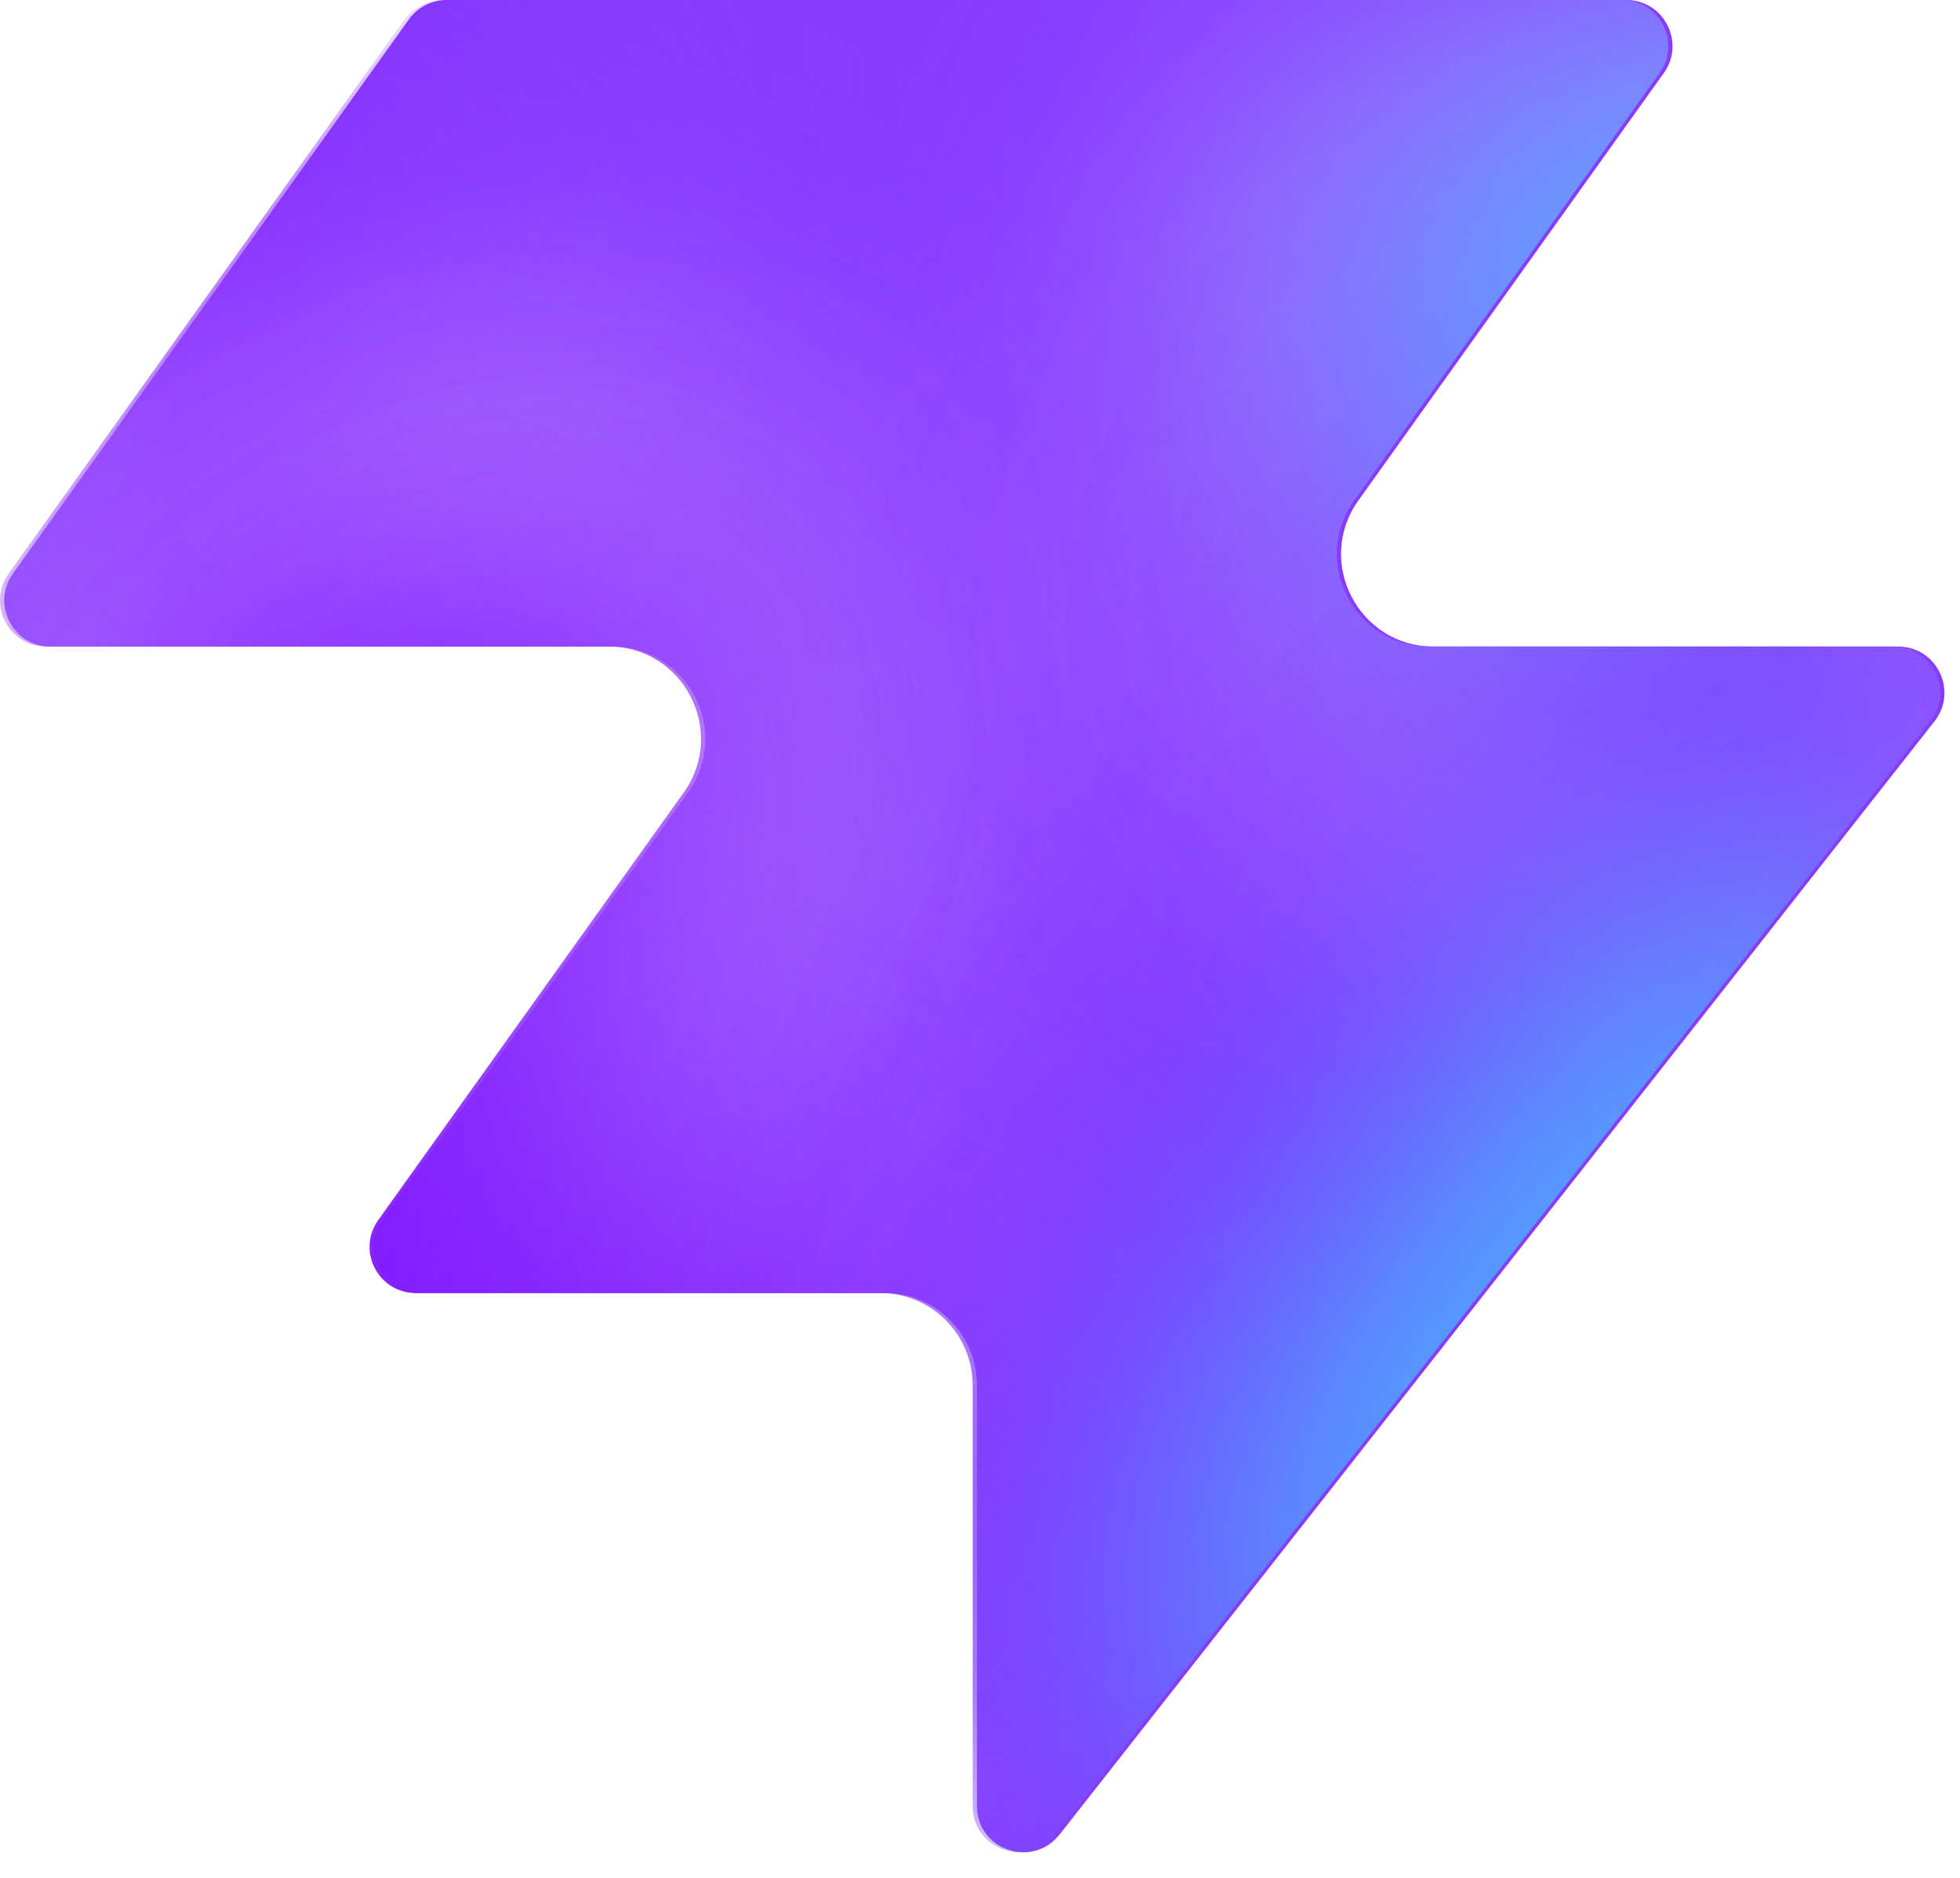
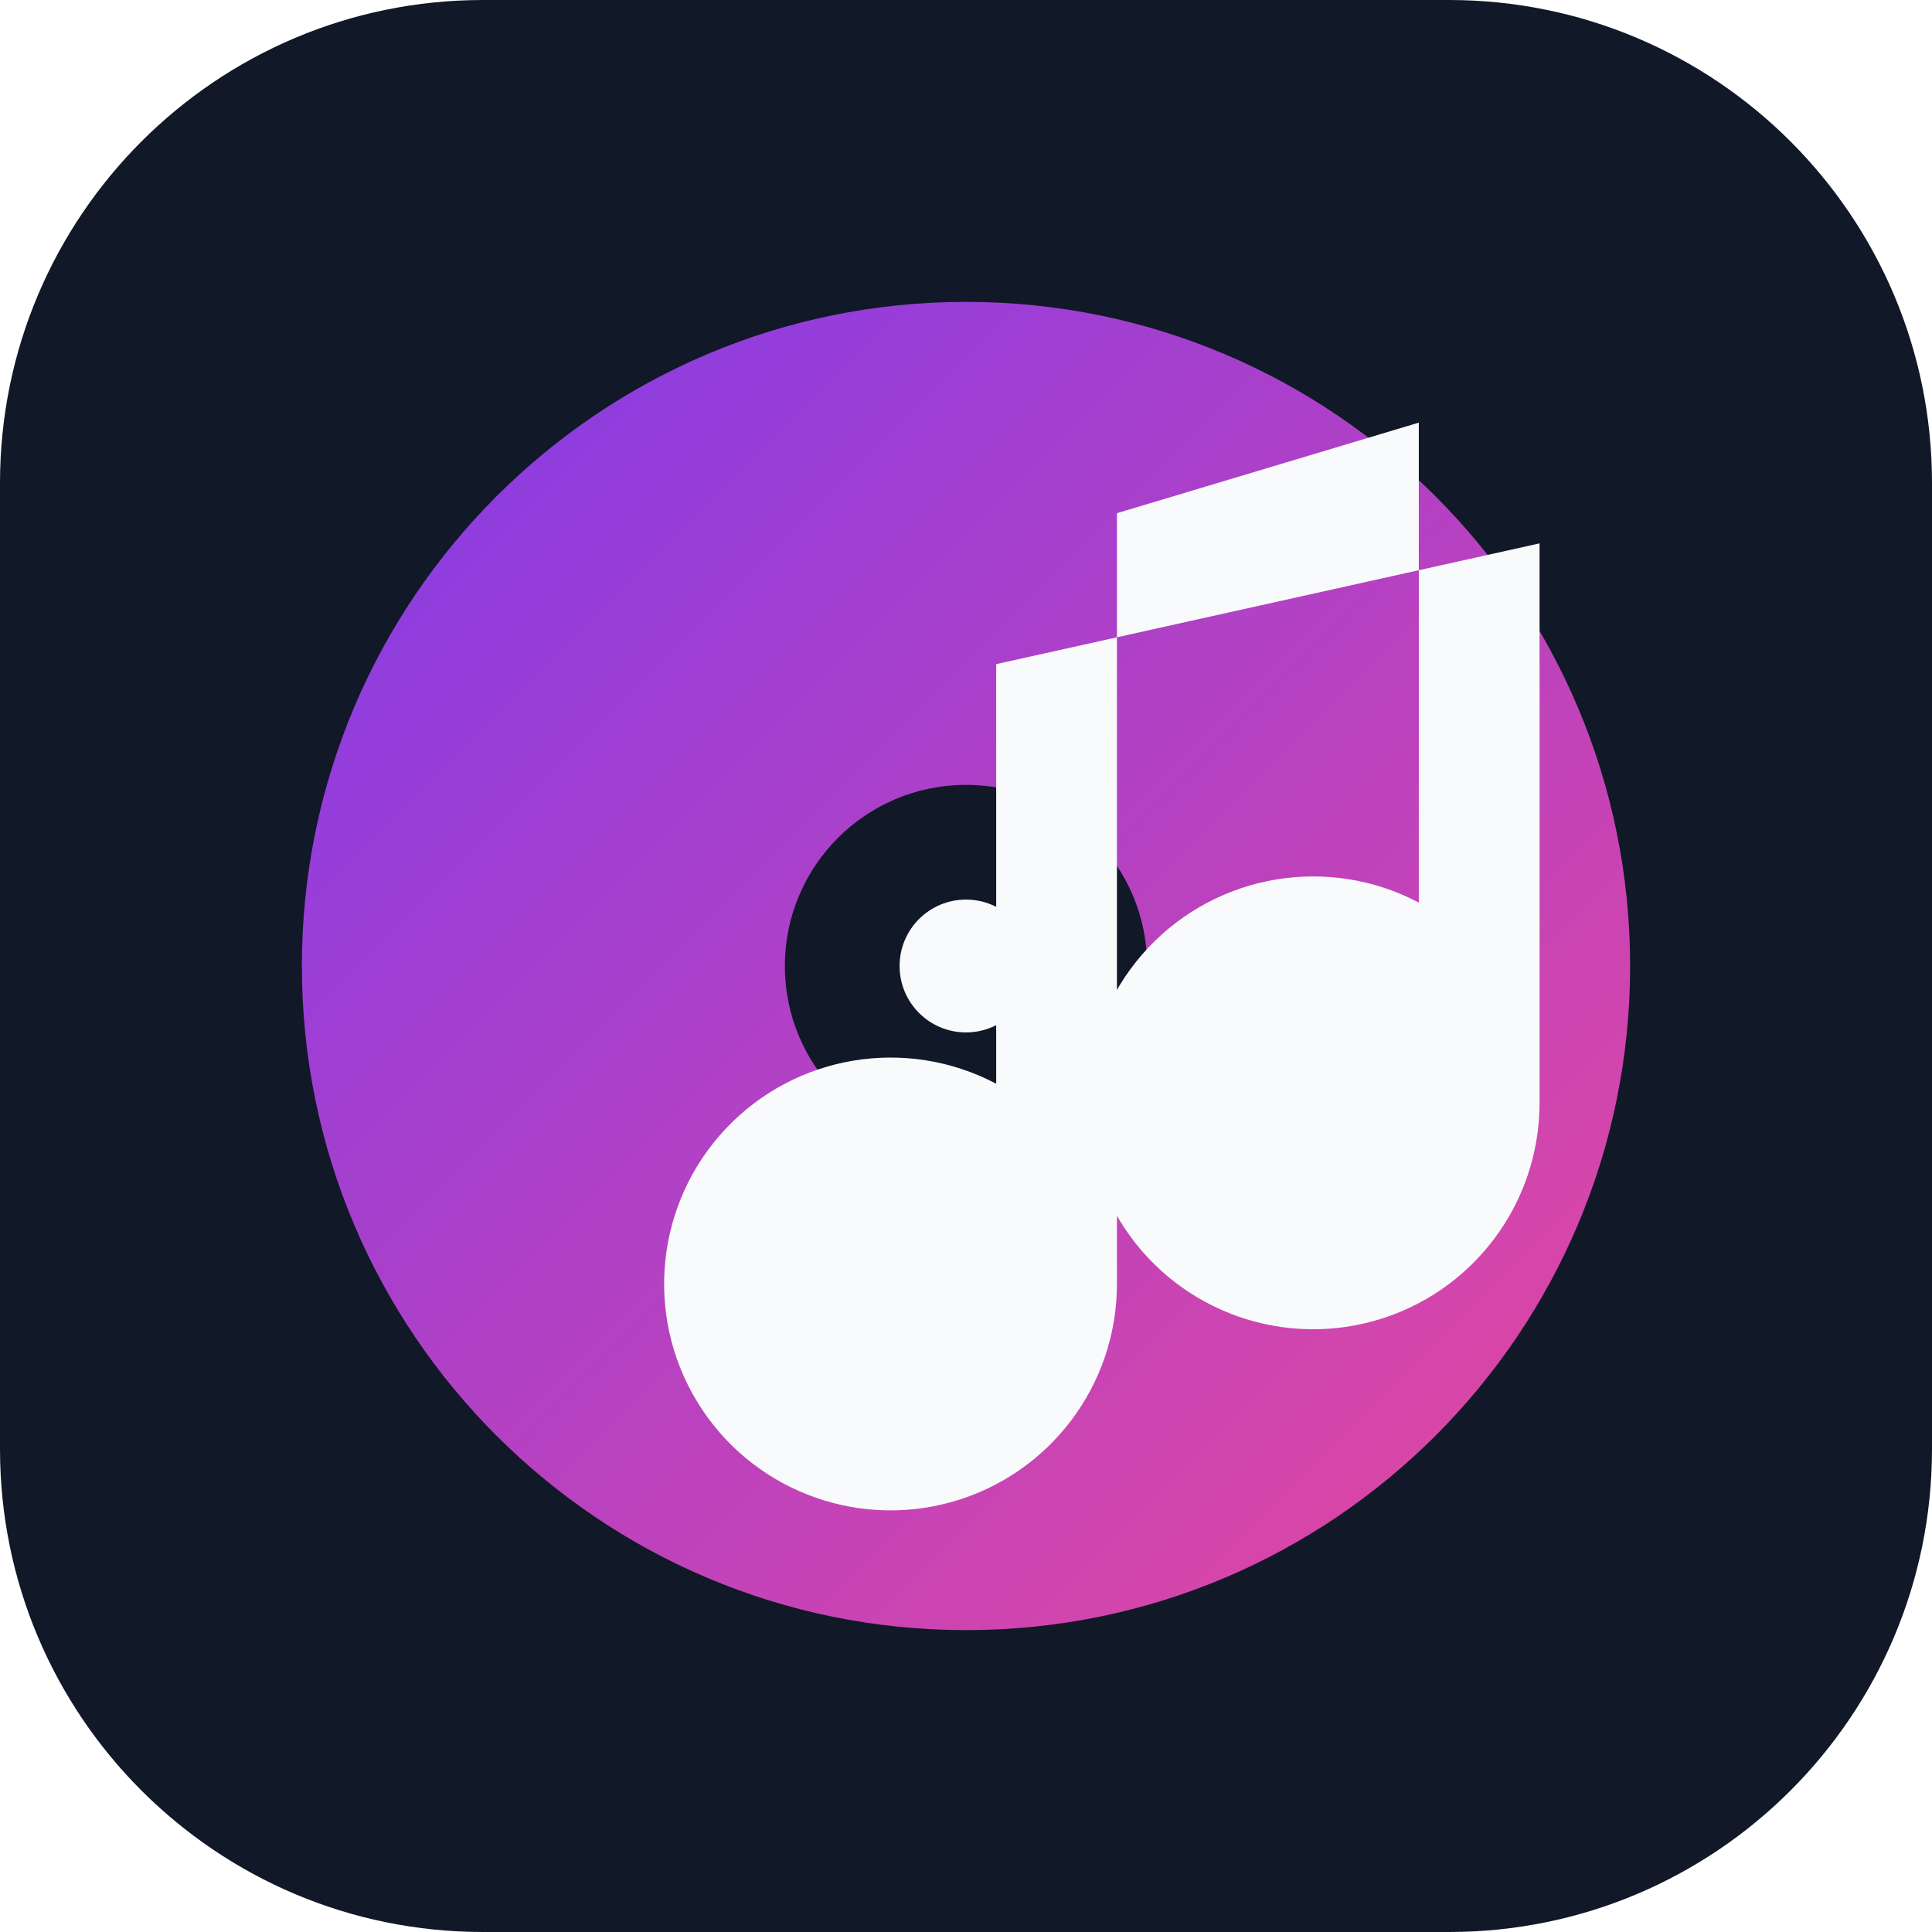
- <svg xmlns="http://www.w3.org/2000/svg" width="48" height="46" fill="none" viewBox="0 0 48 46">
-   <path fill="#863bff" d="M25.946 44.938c-.664.845-2.021.375-2.021-.698V33.937a2.26 2.26 0 0 0-2.262-2.262H10.287c-.92 0-1.456-1.04-.92-1.788l7.48-10.471c1.07-1.497 0-3.578-1.842-3.578H1.237c-.92 0-1.456-1.04-.92-1.788L10.013.474c.214-.297.556-.474.92-.474h28.894c.92 0 1.456 1.04.92 1.788l-7.48 10.471c-1.07 1.498 0 3.579 1.842 3.579h11.377c.943 0 1.473 1.088.89 1.83L25.947 44.94z" style="fill:#863bff;fill:color(display-p3 .525 .23 1);fill-opacity:1" />
-   <mask id="a" width="48" height="46" x="0" y="0" maskUnits="userSpaceOnUse" style="mask-type:alpha">
-     <path fill="#000" d="M25.842 44.938c-.664.844-2.021.375-2.021-.698V33.937a2.26 2.26 0 0 0-2.262-2.262H10.183c-.92 0-1.456-1.04-.92-1.788l7.48-10.471c1.07-1.498 0-3.579-1.842-3.579H1.133c-.92 0-1.456-1.04-.92-1.787L9.91.473c.214-.297.556-.474.92-.474h28.894c.92 0 1.456 1.04.92 1.788l-7.48 10.471c-1.07 1.498 0 3.578 1.842 3.578h11.377c.943 0 1.473 1.088.89 1.832L25.843 44.94z" style="fill:#000;fill-opacity:1" />
-   </mask>
-   <g mask="url(#a)">
-     <g filter="url(#b)">
-       <ellipse cx="5.508" cy="14.704" fill="#ede6ff" rx="5.508" ry="14.704" style="fill:#ede6ff;fill:color(display-p3 .927 .903 1);fill-opacity:1" transform="matrix(.00324 1 1 -.00324 -4.47 31.516)" />
-     </g>
-     <g filter="url(#c)">
-       <ellipse cx="10.399" cy="29.851" fill="#ede6ff" rx="10.399" ry="29.851" style="fill:#ede6ff;fill:color(display-p3 .927 .903 1);fill-opacity:1" transform="matrix(.00324 1 1 -.00324 -39.328 7.883)" />
-     </g>
-     <g filter="url(#d)">
-       <ellipse cx="5.508" cy="30.487" fill="#7e14ff" rx="5.508" ry="30.487" style="fill:#7e14ff;fill:color(display-p3 .492 .077 1);fill-opacity:1" transform="rotate(89.814 -25.913 -14.639)scale(1 -1)" />
-     </g>
-     <g filter="url(#e)">
-       <ellipse cx="5.508" cy="30.599" fill="#7e14ff" rx="5.508" ry="30.599" style="fill:#7e14ff;fill:color(display-p3 .492 .077 1);fill-opacity:1" transform="rotate(89.814 -32.644 -3.334)scale(1 -1)" />
-     </g>
-     <g filter="url(#f)">
-       <ellipse cx="5.508" cy="30.599" fill="#7e14ff" rx="5.508" ry="30.599" style="fill:#7e14ff;fill:color(display-p3 .492 .077 1);fill-opacity:1" transform="matrix(.00324 1 1 -.00324 -34.34 30.47)" />
-     </g>
-     <g filter="url(#g)">
-       <ellipse cx="14.072" cy="22.078" fill="#ede6ff" rx="14.072" ry="22.078" style="fill:#ede6ff;fill:color(display-p3 .927 .903 1);fill-opacity:1" transform="rotate(93.35 24.506 48.493)scale(-1 1)" />
-     </g>
-     <g filter="url(#h)">
-       <ellipse cx="3.47" cy="21.501" fill="#7e14ff" rx="3.47" ry="21.501" style="fill:#7e14ff;fill:color(display-p3 .492 .077 1);fill-opacity:1" transform="rotate(89.009 28.708 47.59)scale(-1 1)" />
-     </g>
-     <g filter="url(#i)">
-       <ellipse cx="3.47" cy="21.501" fill="#7e14ff" rx="3.47" ry="21.501" style="fill:#7e14ff;fill:color(display-p3 .492 .077 1);fill-opacity:1" transform="rotate(89.009 28.708 47.59)scale(-1 1)" />
-     </g>
-     <g filter="url(#j)">
-       <ellipse cx=".387" cy="8.972" fill="#7e14ff" rx="4.407" ry="29.108" style="fill:#7e14ff;fill:color(display-p3 .492 .077 1);fill-opacity:1" transform="rotate(39.51 .387 8.972)" />
-     </g>
-     <g filter="url(#k)">
-       <ellipse cx="47.523" cy="-6.092" fill="#7e14ff" rx="4.407" ry="29.108" style="fill:#7e14ff;fill:color(display-p3 .492 .077 1);fill-opacity:1" transform="rotate(37.892 47.523 -6.092)" />
-     </g>
-     <g filter="url(#l)">
-       <ellipse cx="41.412" cy="6.333" fill="#47bfff" rx="5.971" ry="9.665" style="fill:#47bfff;fill:color(display-p3 .28 .748 1);fill-opacity:1" transform="rotate(37.892 41.412 6.333)" />
-     </g>
-     <g filter="url(#m)">
-       <ellipse cx="-1.879" cy="38.332" fill="#7e14ff" rx="4.407" ry="29.108" style="fill:#7e14ff;fill:color(display-p3 .492 .077 1);fill-opacity:1" transform="rotate(37.892 -1.88 38.332)" />
-     </g>
-     <g filter="url(#n)">
-       <ellipse cx="-1.879" cy="38.332" fill="#7e14ff" rx="4.407" ry="29.108" style="fill:#7e14ff;fill:color(display-p3 .492 .077 1);fill-opacity:1" transform="rotate(37.892 -1.88 38.332)" />
-     </g>
-     <g filter="url(#o)">
-       <ellipse cx="35.651" cy="29.907" fill="#7e14ff" rx="4.407" ry="29.108" style="fill:#7e14ff;fill:color(display-p3 .492 .077 1);fill-opacity:1" transform="rotate(37.892 35.651 29.907)" />
-     </g>
-     <g filter="url(#p)">
-       <ellipse cx="38.418" cy="32.4" fill="#47bfff" rx="5.971" ry="15.297" style="fill:#47bfff;fill:color(display-p3 .28 .748 1);fill-opacity:1" transform="rotate(37.892 38.418 32.4)" />
-     </g>
-   </g>
+ <svg xmlns="http://www.w3.org/2000/svg" viewBox="0 0 64 64" role="img" aria-label="TuneHub favicon">
  <defs>
-     <filter id="b" width="60.045" height="41.654" x="-19.77" y="16.149" color-interpolation-filters="sRGB" filterUnits="userSpaceOnUse">
-       <feFlood flood-opacity="0" result="BackgroundImageFix" />
-       <feBlend in="SourceGraphic" in2="BackgroundImageFix" result="shape" />
-       <feGaussianBlur result="effect1_foregroundBlur_2002_17158" stdDeviation="7.659" />
-     </filter>
-     <filter id="c" width="90.34" height="51.437" x="-54.613" y="-7.533" color-interpolation-filters="sRGB" filterUnits="userSpaceOnUse">
-       <feFlood flood-opacity="0" result="BackgroundImageFix" />
-       <feBlend in="SourceGraphic" in2="BackgroundImageFix" result="shape" />
-       <feGaussianBlur result="effect1_foregroundBlur_2002_17158" stdDeviation="7.659" />
-     </filter>
-     <filter id="d" width="79.355" height="29.4" x="-49.64" y="2.03" color-interpolation-filters="sRGB" filterUnits="userSpaceOnUse">
-       <feFlood flood-opacity="0" result="BackgroundImageFix" />
-       <feBlend in="SourceGraphic" in2="BackgroundImageFix" result="shape" />
-       <feGaussianBlur result="effect1_foregroundBlur_2002_17158" stdDeviation="4.596" />
-     </filter>
-     <filter id="e" width="79.579" height="29.4" x="-45.045" y="20.029" color-interpolation-filters="sRGB" filterUnits="userSpaceOnUse">
-       <feFlood flood-opacity="0" result="BackgroundImageFix" />
-       <feBlend in="SourceGraphic" in2="BackgroundImageFix" result="shape" />
-       <feGaussianBlur result="effect1_foregroundBlur_2002_17158" stdDeviation="4.596" />
-     </filter>
-     <filter id="f" width="79.579" height="29.4" x="-43.513" y="21.178" color-interpolation-filters="sRGB" filterUnits="userSpaceOnUse">
-       <feFlood flood-opacity="0" result="BackgroundImageFix" />
-       <feBlend in="SourceGraphic" in2="BackgroundImageFix" result="shape" />
-       <feGaussianBlur result="effect1_foregroundBlur_2002_17158" stdDeviation="4.596" />
-     </filter>
-     <filter id="g" width="74.749" height="58.852" x="15.756" y="-17.901" color-interpolation-filters="sRGB" filterUnits="userSpaceOnUse">
-       <feFlood flood-opacity="0" result="BackgroundImageFix" />
-       <feBlend in="SourceGraphic" in2="BackgroundImageFix" result="shape" />
-       <feGaussianBlur result="effect1_foregroundBlur_2002_17158" stdDeviation="7.659" />
-     </filter>
-     <filter id="h" width="61.377" height="25.362" x="23.548" y="2.284" color-interpolation-filters="sRGB" filterUnits="userSpaceOnUse">
-       <feFlood flood-opacity="0" result="BackgroundImageFix" />
-       <feBlend in="SourceGraphic" in2="BackgroundImageFix" result="shape" />
-       <feGaussianBlur result="effect1_foregroundBlur_2002_17158" stdDeviation="4.596" />
-     </filter>
-     <filter id="i" width="61.377" height="25.362" x="23.548" y="2.284" color-interpolation-filters="sRGB" filterUnits="userSpaceOnUse">
-       <feFlood flood-opacity="0" result="BackgroundImageFix" />
-       <feBlend in="SourceGraphic" in2="BackgroundImageFix" result="shape" />
-       <feGaussianBlur result="effect1_foregroundBlur_2002_17158" stdDeviation="4.596" />
-     </filter>
-     <filter id="j" width="56.045" height="63.649" x="-27.636" y="-22.853" color-interpolation-filters="sRGB" filterUnits="userSpaceOnUse">
-       <feFlood flood-opacity="0" result="BackgroundImageFix" />
-       <feBlend in="SourceGraphic" in2="BackgroundImageFix" result="shape" />
-       <feGaussianBlur result="effect1_foregroundBlur_2002_17158" stdDeviation="4.596" />
-     </filter>
-     <filter id="k" width="54.814" height="64.646" x="20.116" y="-38.415" color-interpolation-filters="sRGB" filterUnits="userSpaceOnUse">
-       <feFlood flood-opacity="0" result="BackgroundImageFix" />
-       <feBlend in="SourceGraphic" in2="BackgroundImageFix" result="shape" />
-       <feGaussianBlur result="effect1_foregroundBlur_2002_17158" stdDeviation="4.596" />
-     </filter>
-     <filter id="l" width="33.541" height="35.313" x="24.641" y="-11.323" color-interpolation-filters="sRGB" filterUnits="userSpaceOnUse">
-       <feFlood flood-opacity="0" result="BackgroundImageFix" />
-       <feBlend in="SourceGraphic" in2="BackgroundImageFix" result="shape" />
-       <feGaussianBlur result="effect1_foregroundBlur_2002_17158" stdDeviation="4.596" />
-     </filter>
-     <filter id="m" width="54.814" height="64.646" x="-29.286" y="6.009" color-interpolation-filters="sRGB" filterUnits="userSpaceOnUse">
-       <feFlood flood-opacity="0" result="BackgroundImageFix" />
-       <feBlend in="SourceGraphic" in2="BackgroundImageFix" result="shape" />
-       <feGaussianBlur result="effect1_foregroundBlur_2002_17158" stdDeviation="4.596" />
-     </filter>
-     <filter id="n" width="54.814" height="64.646" x="-29.286" y="6.009" color-interpolation-filters="sRGB" filterUnits="userSpaceOnUse">
-       <feFlood flood-opacity="0" result="BackgroundImageFix" />
-       <feBlend in="SourceGraphic" in2="BackgroundImageFix" result="shape" />
-       <feGaussianBlur result="effect1_foregroundBlur_2002_17158" stdDeviation="4.596" />
-     </filter>
-     <filter id="o" width="54.814" height="64.646" x="8.244" y="-2.416" color-interpolation-filters="sRGB" filterUnits="userSpaceOnUse">
-       <feFlood flood-opacity="0" result="BackgroundImageFix" />
-       <feBlend in="SourceGraphic" in2="BackgroundImageFix" result="shape" />
-       <feGaussianBlur result="effect1_foregroundBlur_2002_17158" stdDeviation="4.596" />
-     </filter>
-     <filter id="p" width="39.409" height="43.623" x="18.713" y="10.588" color-interpolation-filters="sRGB" filterUnits="userSpaceOnUse">
-       <feFlood flood-opacity="0" result="BackgroundImageFix" />
-       <feBlend in="SourceGraphic" in2="BackgroundImageFix" result="shape" />
-       <feGaussianBlur result="effect1_foregroundBlur_2002_17158" stdDeviation="4.596" />
-     </filter>
+     <linearGradient id="bg" x1="8" y1="8" x2="56" y2="56" gradientUnits="userSpaceOnUse">
+       <stop offset="0" stop-color="#7C3AED" />
+       <stop offset="1" stop-color="#EC4899" />
+     </linearGradient>
  </defs>
+   <rect width="64" height="64" rx="16" fill="#111827" />
+   <circle cx="32" cy="32" r="22" fill="url(#bg)" />
+   <circle cx="32" cy="32" r="6" fill="#111827" />
+   <circle cx="32" cy="32" r="2.2" fill="#F9FAFB" />
+   <path d="M37 17v25.5a7.5 7.5 0 1 1-4-6.6V22l18-4v18.5a7.5 7.5 0 1 1-4-6.6V14l-10 3z" fill="#F9FAFB" />
</svg>
